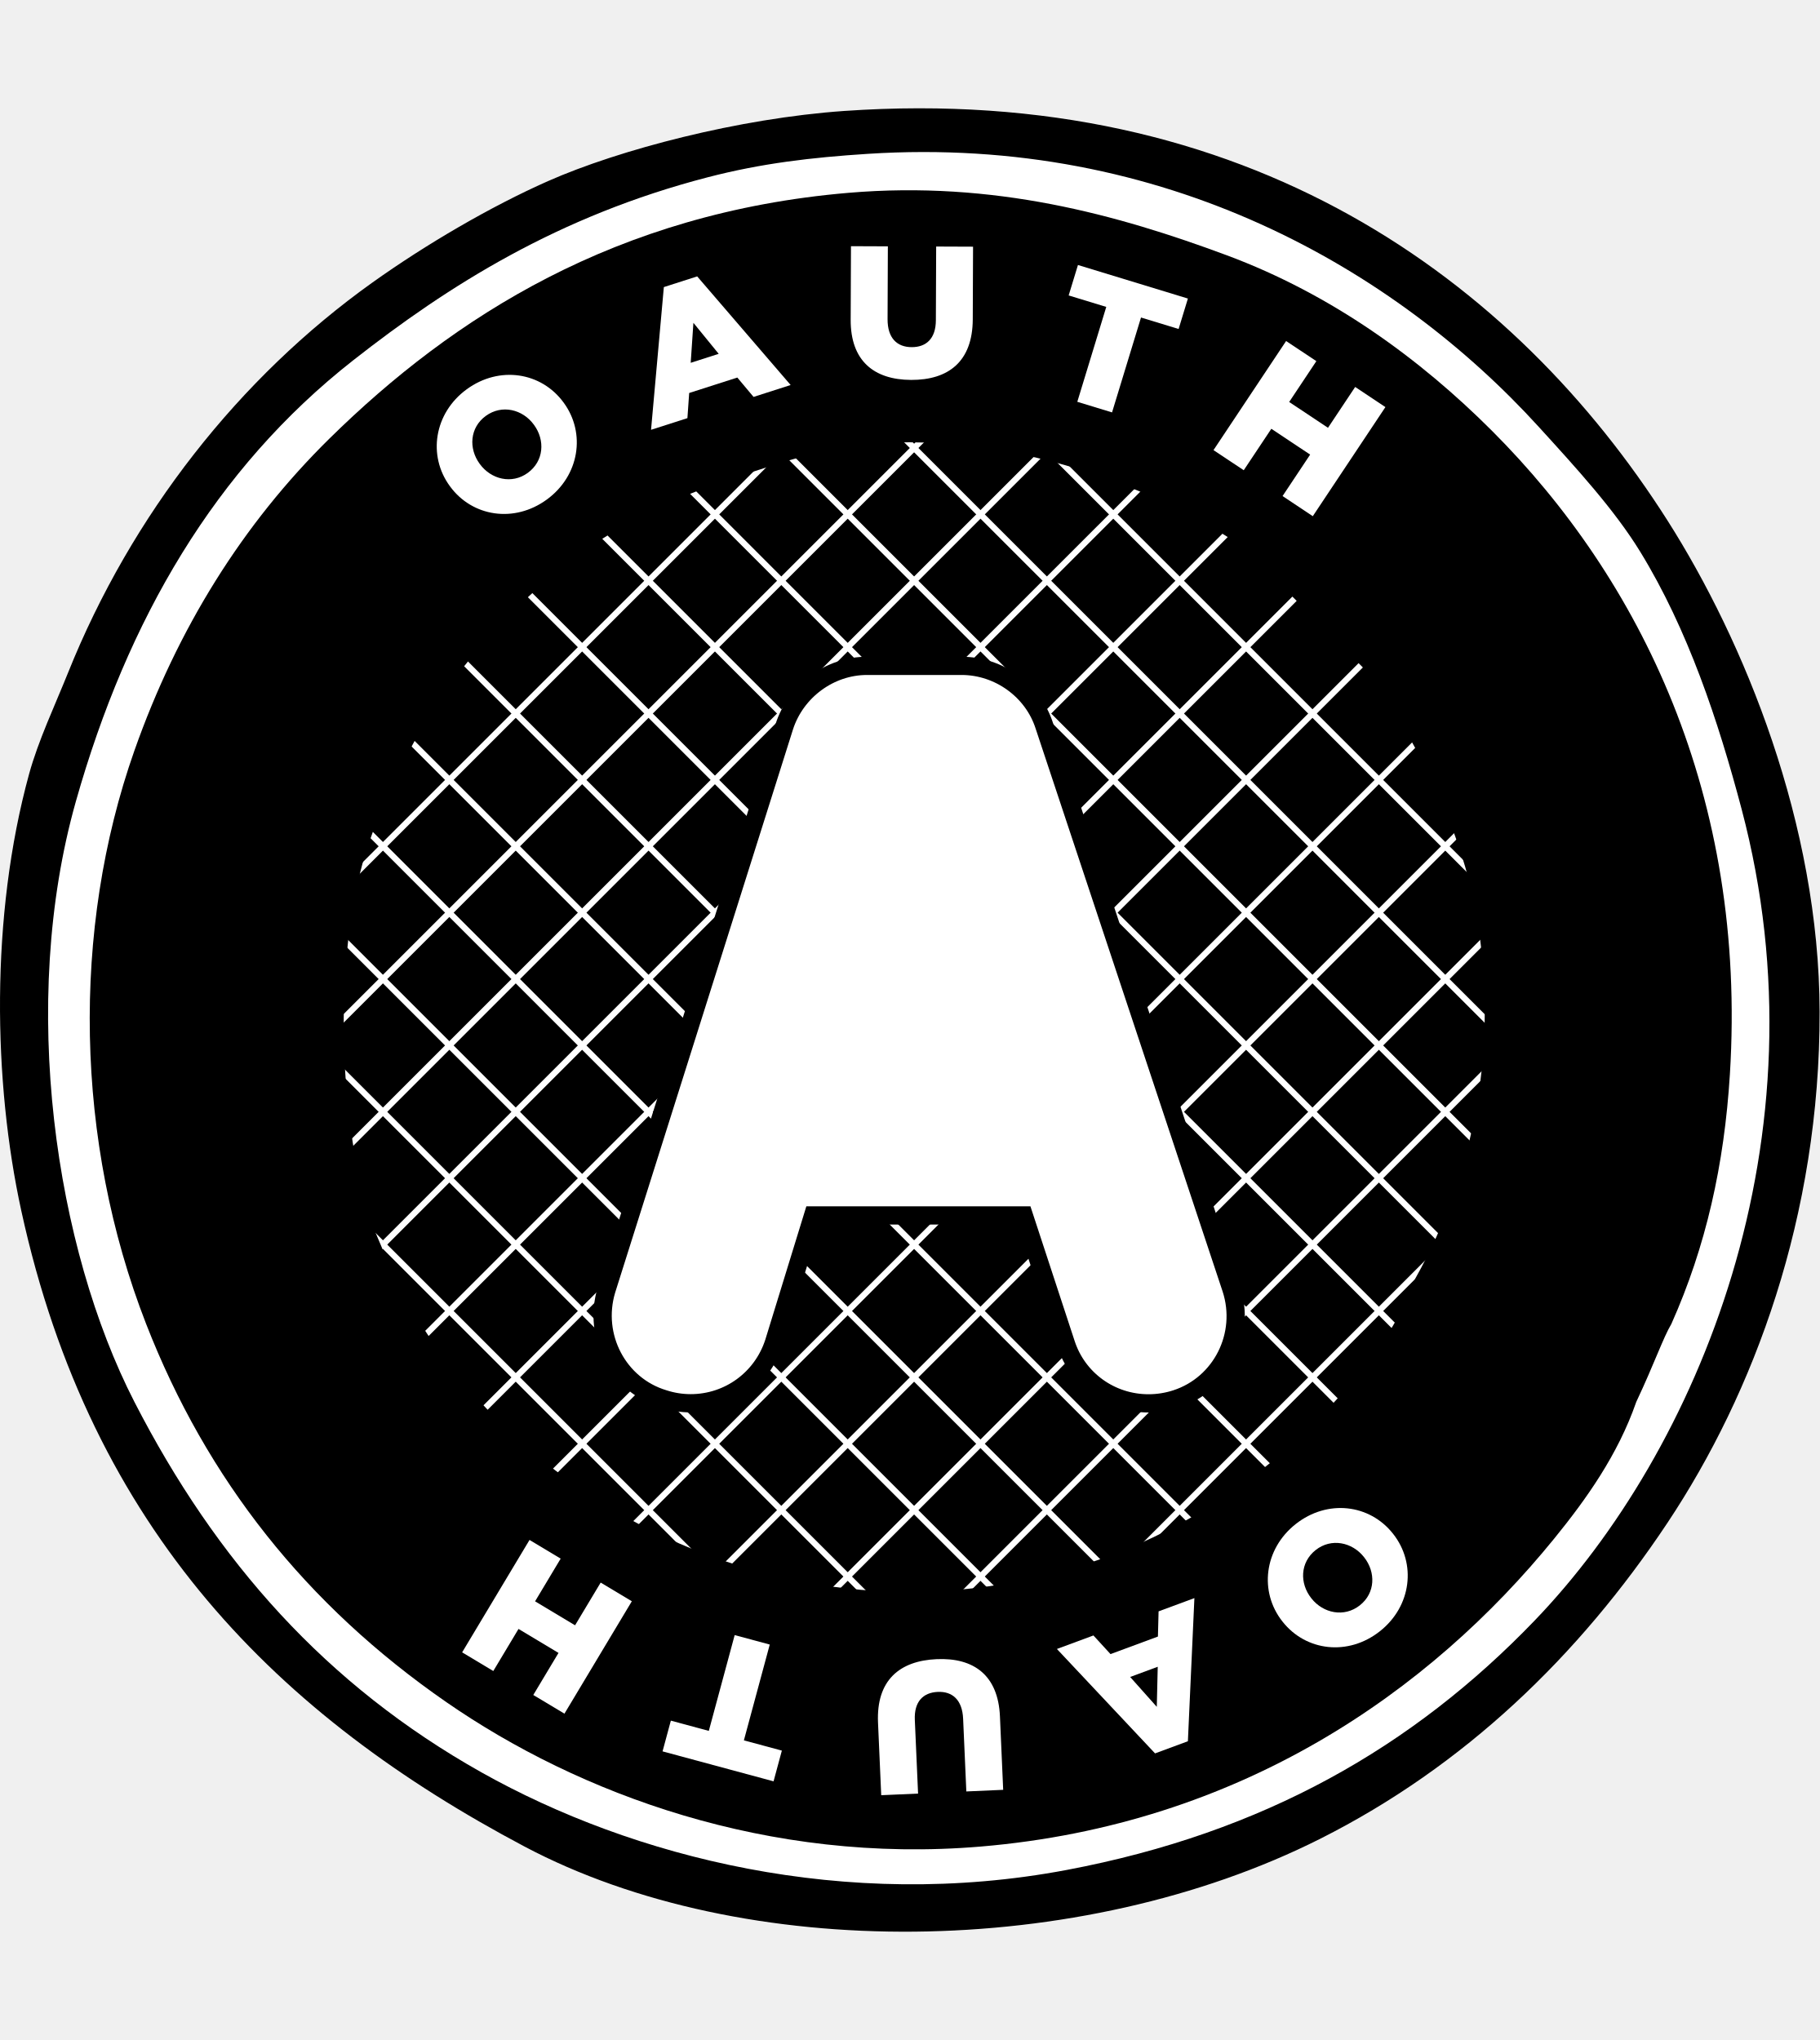
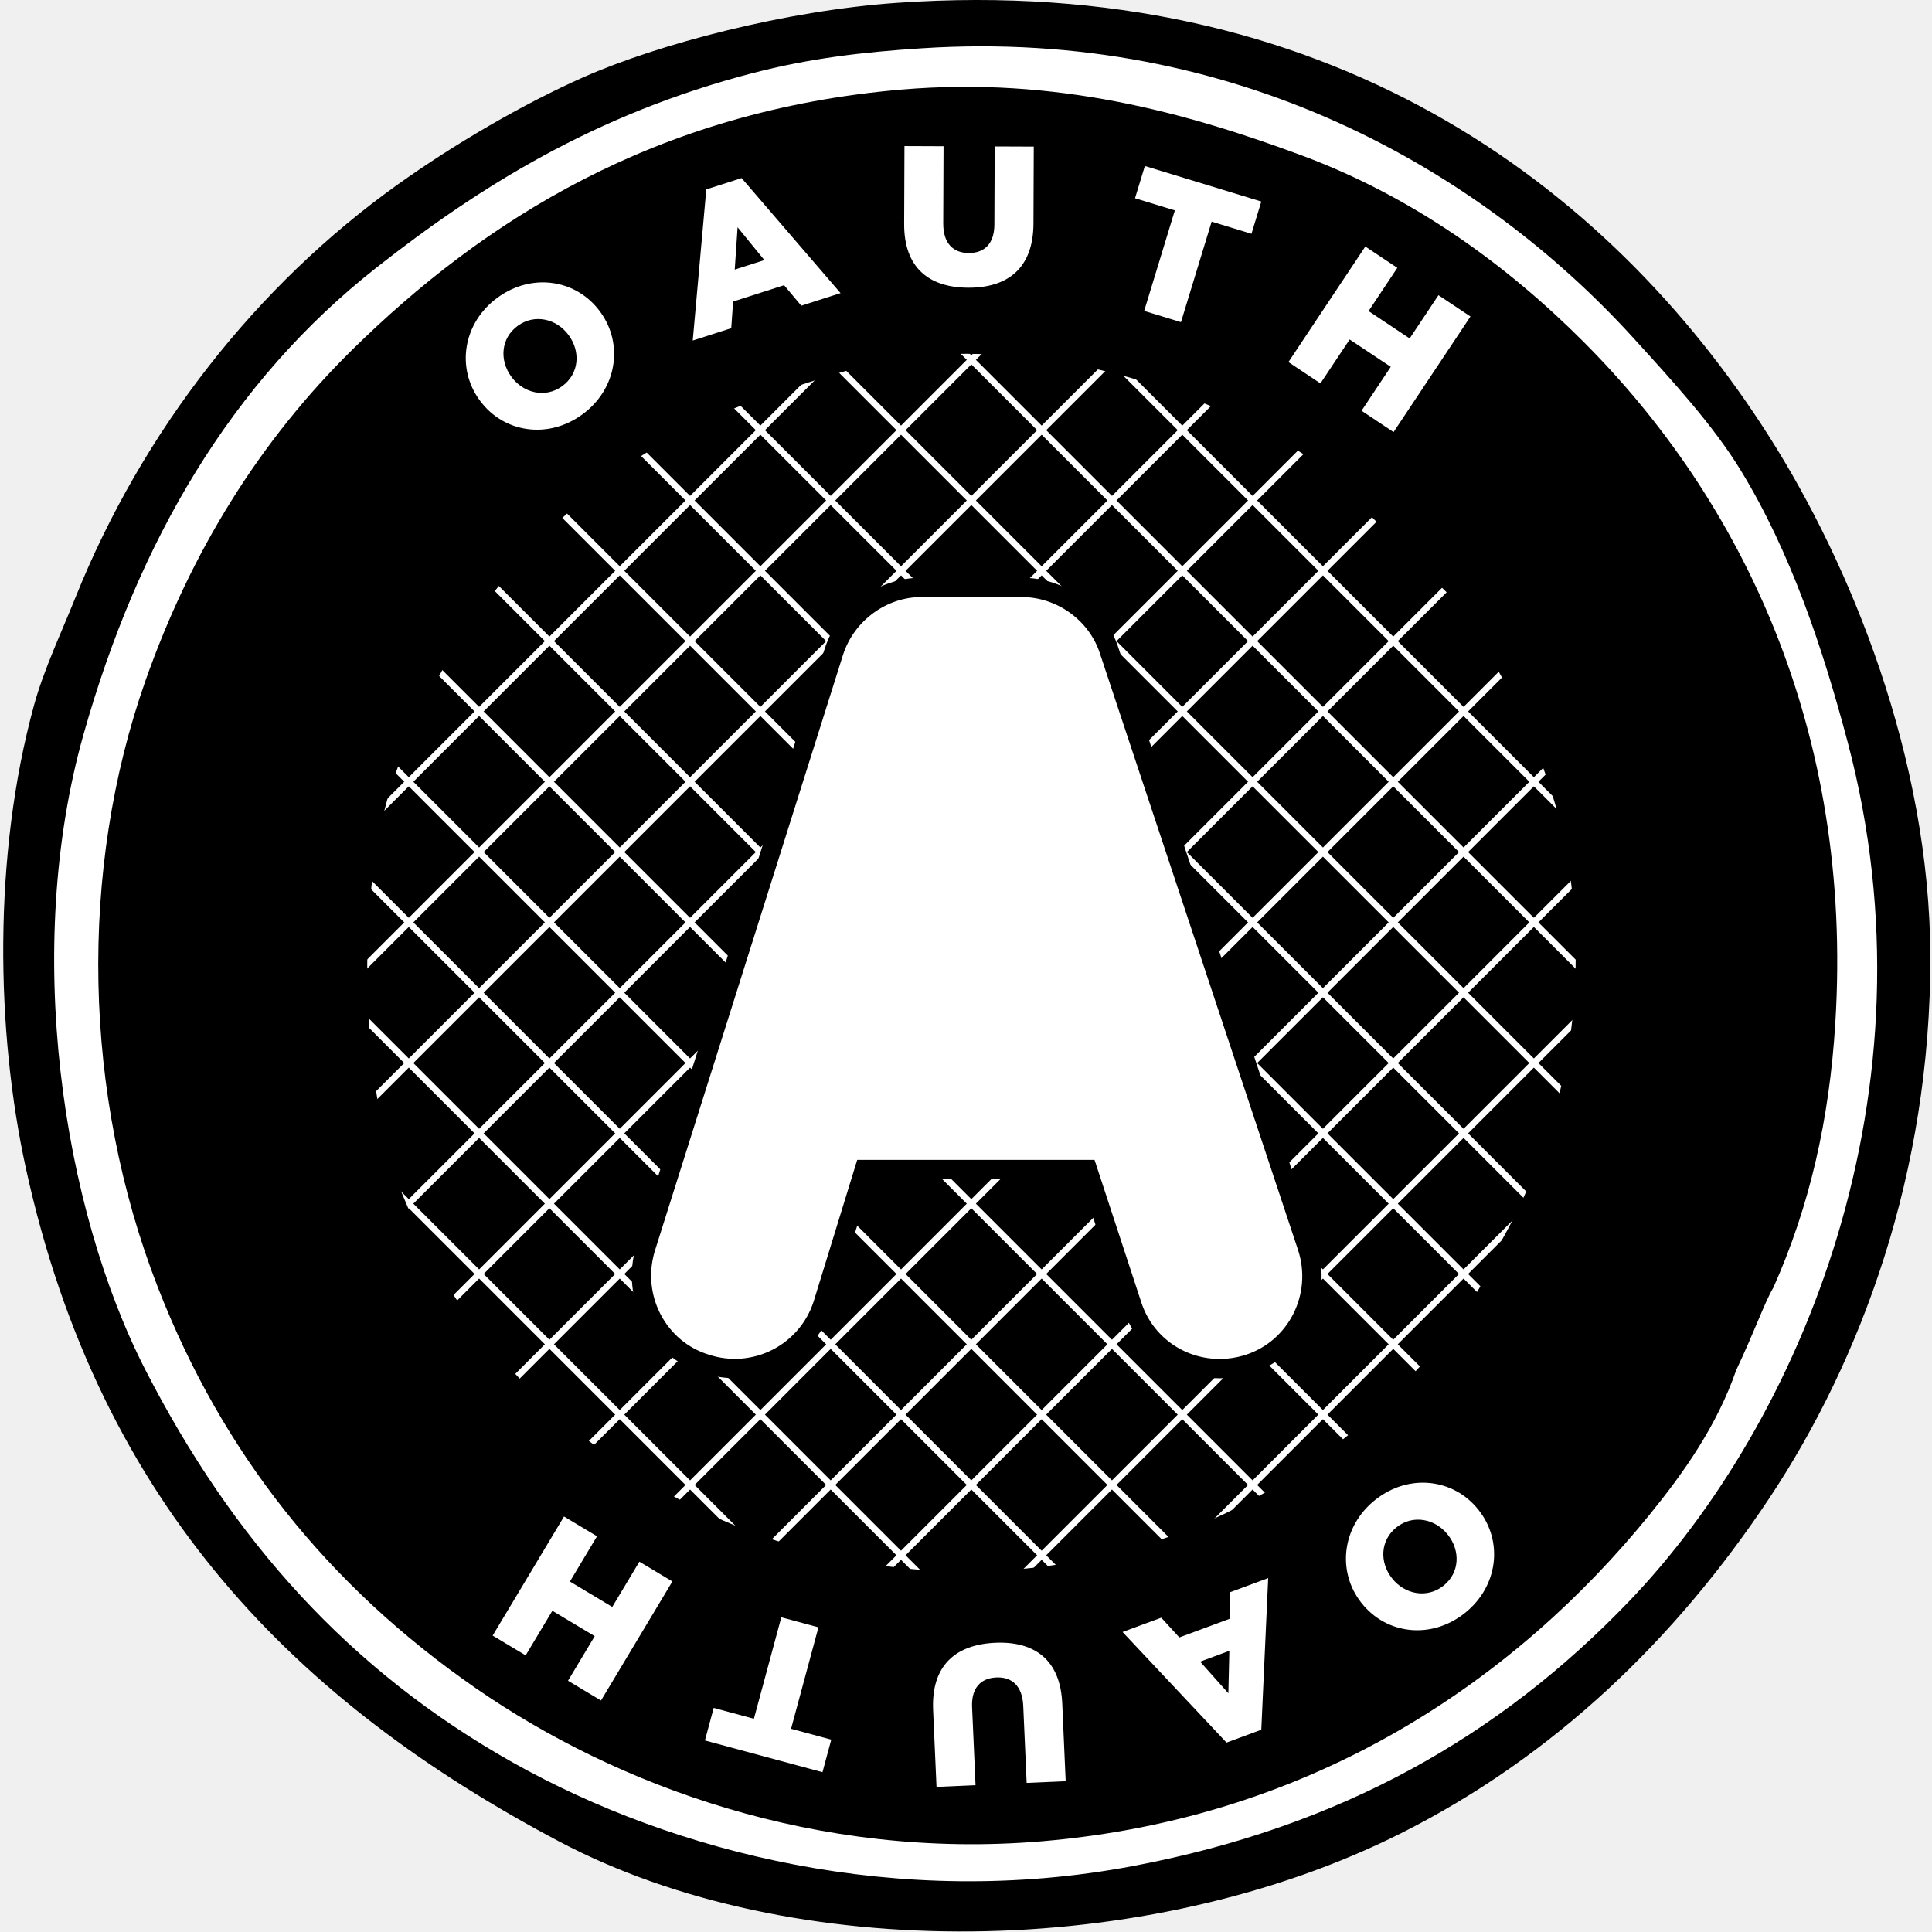
- <svg xmlns="http://www.w3.org/2000/svg" width="40" version="1.0" x="0px" y="0px" viewBox="0 0 598.486 671.089" enable-background="new 0 0 598.486 671.089">
-   <g transform="translate(0,35.625)">
-     <path fill="#fff" d="M 277.725,0.87 C 410.29,-8.322 498.188,56.55 548.446,135.589 C 573.646,175.219 598.371,235.409 598.485,297.252 C 598.607,364.446 576.839,422.635 548.446,465.33 C 519.264,509.213 481.52,545.458 434.256,569.257 C 355.25,609.04 244.836,610.128 172.515,571.823 C 91.973,529.165 30.047,468.278 7.003,362.687 C -2.219,320.431 -3.279,265.832 9.569,218.987 C 12.584,207.998 18.063,196.433 22.4,185.628 C 43.242,133.704 78.717,88.552 122.477,57.323 C 140.061,44.775 161.393,32.295 180.214,23.964 C 203.632,13.599 243.06,3.273 277.725,0.87 z" />
-     <path fill="#000" d="M 529.184,304.724 C 529.184,430.012 427.618,531.571 302.332,531.571 C 177.046,531.571 75.482,430.012 75.482,304.724 C 75.482,179.439 177.046,77.872 302.332,77.872 C 427.617,77.872 529.184,179.439 529.184,304.724 z" />
-     <path fill="#000" d="M 277.725,0.87 C 410.29,-8.322 498.188,56.55 548.446,135.589 C 573.646,175.219 598.371,235.409 598.485,297.252 C 598.607,364.446 576.839,422.635 548.446,465.33 C 519.264,509.213 481.52,545.458 434.256,569.257 C 355.25,609.04 244.836,610.128 172.515,571.823 C 91.973,529.165 30.047,468.278 7.003,362.687 C -2.219,320.431 -3.279,265.832 9.569,218.987 C 12.584,207.998 18.063,196.433 22.4,185.628 C 43.242,133.704 78.717,88.552 122.477,57.323 C 140.061,44.775 161.393,32.295 180.214,23.964 C 203.632,13.599 243.06,3.273 277.725,0.87 z M 232.818,22.682 C 183.579,35.448 147.476,58.319 116.062,82.985 C 70.763,118.553 41.885,168.188 24.966,227.968 C 6.143,294.476 18.234,374.958 44.212,425.556 C 71.151,478.028 107.322,518.759 158.402,547.445 C 208.097,575.353 277.993,593.273 350.859,579.521 C 415.599,567.303 464.768,539.1 504.824,497.406 C 558.416,441.621 601.489,338.872 572.826,230.534 C 565.164,201.579 555.147,171.401 539.466,145.853 C 530.994,132.051 518.562,118.473 506.107,104.796 C 459.101,53.175 383.128,8.692 285.423,14.983 C 266.829,16.18 250.488,18.1 232.818,22.682 z" />
-     <g style="fill:none;stroke:#fff;stroke-width:2" id="hashpattern">
-       <g>
-         <line y2="314.658" x2="578.188" y1="576.79" x1="316.05" />
-         <line y2="292.754" x2="556.415" y1="556.03" x1="293.134" />
-         <line y2="270.851" x2="534.643" y1="535.273" x1="270.217" />
-         <line y2="248.948" x2="512.87" y1="514.513" x1="247.3" />
-         <line y2="227.044" x2="491.098" y1="493.754" x1="224.384" />
-         <line y2="205.141" x2="469.324" y1="473" x1="201.467" />
-         <line y2="183.238" x2="447.552" y1="452.236" x1="178.55" />
-         <line y2="161.334" x2="425.778" y1="431.477" x1="155.633" />
-         <line y2="139.431" x2="404" y1="410.718" x1="132.716" />
-         <line y2="117.528" x2="382.233" y1="389.958" x1="109.8" />
-         <line y2="95.625" x2="360.46" y1="369.2" x1="86.883" />
-         <line y2="73.721" x2="338.688" y1="348.441" x1="63.966" />
-         <line y2="51.818" x2="316.915" y1="327.681" x1="41.049" />
-         <line y2="29.915" x2="295.142" y1="306.922" x1="18.132" />
-       </g>
-       <g>
-         <line y2="576.96" x2="285.419" y1="309.572" x1="18.043" />
-         <line y2="555.488" x2="307.622" y1="287.579" x1="39.726" />
-         <line y2="534.014" x2="329.825" y1="265.586" x1="61.409" />
-         <line y2="512.542" x2="352.029" y1="243.593" x1="83.092" />
-         <line y2="491.068" x2="374.231" y1="221.6" x1="104.774" />
-         <line y2="469.595" x2="396.436" y1="199.607" x1="126.457" />
-         <line y2="448.122" x2="418.639" y1="177.614" x1="148.14" />
-         <line y2="426.648" x2="440.842" y1="155.621" x1="169.822" />
-         <line y2="405.175" x2="463.046" y1="133.628" x1="191.505" />
-         <line y2="383.7" x2="485.248" y1="111.635" x1="213.188" />
-         <line y2="362.229" x2="507.452" y1="89.642" x1="234.871" />
-         <line y2="340.755" x2="529.655" y1="67.649" x1="256.553" />
-         <line y2="319.283" x2="551.858" y1="45.657" x1="278.236" />
-         <line y2="297.809" x2="574.062" y1="23.664" x1="299.92" />
-       </g>
-     </g>
-     <path d="M 490.71,106.079 C 467.117,82.486 438.111,61.226 403.463,48.342 C 367.549,34.987 326.923,23.73 279.008,27.813 C 202.682,34.319 149.092,68.564 108.363,108.645 C 79.835,136.718 58.376,171.119 44.211,211.288 C 23.413,270.269 24.675,339.886 48.06,399.895 C 68.007,451.082 100.655,492.368 146.854,524.35 C 190.285,554.417 252.619,577.736 322.63,571.823 C 407.902,564.621 470.294,520.873 511.237,470.463 C 521.713,457.567 532.129,442.99 538.18,425.557 C 544.109,412.996 547.011,404.457 549.728,399.896 C 561.1,374.414 567.125,347.528 568.973,317.782 C 574.658,226.29 539.456,154.826 490.71,106.079 z M 465.579,384.827 C 465.416,385.175 465.27,385.499 465.1,385.858 C 460.87,397.963 453.583,408.085 446.259,417.041 C 417.625,452.045 373.996,482.423 314.364,487.425 C 265.403,491.529 221.812,475.338 191.441,454.46 C 165.049,436.317 144.987,413.859 130.919,386.869 C 130.061,385.245 121.891,366.422 121.867,365.594 C 110.722,331.025 109.755,275.439 121.194,242.082 C 128.828,219.819 141.551,195.731 158.402,176.647 C 181.668,150.296 204.951,133.411 241.8,121.476 C 258.625,116.026 273.687,110.479 294.404,109.929 C 344.924,108.584 396.369,131.267 423.991,156.118 C 449.375,178.955 478.305,223.44 485.578,265.176 C 493.063,308.133 485.075,350.074 465.579,384.827 z" />
-     <path stroke="#000" stroke-width="6" fill="#fff" d="M 377.768,426.033 C 365.328,426.033 354.411,418.155 350.601,406.429 L 336.745,364.211 L 267.43,364.211 L 254.556,406.044 C 250.67,417.998 239.67,426 227.166,426 C 224.164,426 221.182,425.525 218.303,424.591 C 203.357,420.104 194.872,404.017 199.451,388.751 L 257.957,203.428 C 261.756,191.639 272.94,183.416 285.157,183.416 L 316.267,183.416 C 328.553,183.416 339.736,191.499 343.461,203.073 L 404.99,388.327 C 409.91,403.473 401.763,419.732 386.839,424.59 C 383.888,425.548 380.837,426.033 377.768,426.033 L 377.768,426.033 z" />
-     <g id="OAUTH" fill="#fff">
-       <g>
-         <path d="M 148.001,124.354 L 147.928,124.255 C 140.632,114.256 142.773,100.268 153.518,92.426 C 164.263,84.585 178.066,86.786 185.362,96.784 L 185.435,96.883 C 192.731,106.882 190.59,120.871 179.845,128.712 C 169.1,136.553 155.297,134.353 148.001,124.354 z M 175.658,104.171 L 175.585,104.072 C 171.919,99.048 165.093,97.32 159.771,101.204 C 154.498,105.052 154.088,111.907 157.754,116.932 L 157.827,117.031 C 161.494,122.055 168.319,123.783 173.592,119.935 C 178.915,116.051 179.325,109.196 175.658,104.171 z" />
-         <path d="M 218.344,58.817 L 229.309,55.299 L 260.048,91.033 L 247.851,94.946 L 242.509,88.576 L 226.676,93.656 L 226.096,101.927 L 214.134,105.765 L 218.344,58.817 z M 236.384,80.775 L 228.066,70.573 L 227.177,83.729 L 236.384,80.775 z" />
-         <path d="M 279.795,69.567 L 279.891,45.364 L 292.023,45.412 L 291.928,69.369 C 291.903,75.589 295.032,78.557 299.836,78.577 C 304.64,78.596 307.792,75.776 307.815,69.741 L 307.912,45.477 L 320.044,45.525 L 319.949,69.42 C 319.894,83.338 311.926,89.404 299.67,89.355 C 287.415,89.305 279.742,83.054 279.795,69.567 z" />
-         <path d="M 363.859,65.338 L 351.491,61.563 L 354.547,51.55 L 390.71,62.587 L 387.654,72.6 L 375.286,68.826 L 365.759,100.042 L 354.333,96.555 L 363.859,65.338 z" />
-         <path d="M 423.012,76.559 L 432.958,83.178 L 424.02,96.61 L 436.786,105.106 L 445.725,91.673 L 455.671,98.292 L 431.788,134.181 L 421.841,127.562 L 430.917,113.924 L 418.15,105.428 L 409.075,119.066 L 399.129,112.447 L 423.012,76.559 z" />
-       </g>
-       <g>
-         <path d="M 458.146,468.883 L 458.222,468.98 C 465.896,478.693 464.29,492.755 453.852,501.001 C 443.414,509.247 429.536,507.575 421.862,497.862 L 421.786,497.765 C 414.112,488.051 415.719,473.99 426.156,465.744 C 436.594,457.499 450.472,459.17 458.146,468.883 z M 431.277,490.11 L 431.353,490.207 C 435.209,495.088 442.096,496.554 447.267,492.469 C 452.389,488.422 452.538,481.556 448.681,476.675 L 448.605,476.578 C 444.75,471.697 437.862,470.231 432.74,474.278 C 427.569,478.363 427.421,485.229 431.277,490.11 z" />
-         <path d="M 390.707,537.182 L 379.907,541.179 L 347.625,506.833 L 359.638,502.386 L 365.256,508.516 L 380.85,502.744 L 381.065,494.456 L 392.847,490.095 L 390.707,537.182 z M 371.718,516.04 L 380.477,525.865 L 380.786,512.683 L 371.718,516.04 z" />
-         <path d="M 328.888,528.985 L 329.955,553.164 L 317.835,553.699 L 316.778,529.766 C 316.504,523.552 313.236,520.738 308.437,520.95 C 303.638,521.162 300.625,524.131 300.891,530.16 L 301.961,554.4 L 289.841,554.935 L 288.787,531.064 C 288.173,517.16 295.841,510.718 308.084,510.178 C 320.328,509.637 328.293,515.511 328.888,528.985 z" />
-         <path d="M 244.671,536.891 L 257.158,540.262 L 254.429,550.37 L 217.918,540.515 L 220.647,530.406 L 233.134,533.777 L 241.641,502.261 L 253.177,505.375 L 244.671,536.891 z" />
-         <path d="M 185.65,528.108 L 175.401,521.966 L 183.696,508.125 L 170.543,500.241 L 162.248,514.082 L 152,507.94 L 174.164,470.961 L 184.412,477.104 L 175.99,491.156 L 189.144,499.04 L 197.566,484.988 L 207.814,491.131 L 185.65,528.108 z" />
-       </g>
-     </g>
+ <svg xmlns="http://www.w3.org/2000/svg" width="40" height="40" viewBox="0 0 256 256">
+   <path fill="#fff" d="M118.923.371c56.56-3.922 94.064 23.757 115.507 57.48c10.752 16.91 21.302 42.59 21.35 68.977c.052 28.67-9.235 53.496-21.35 71.713c-12.45 18.723-28.555 34.188-48.72 44.342c-33.71 16.974-80.82 17.438-111.677 1.095c-34.365-18.2-60.786-44.18-70.618-89.231c-3.935-18.03-4.387-41.325 1.094-61.312c1.287-4.689 3.625-9.623 5.475-14.234c8.893-22.154 24.029-41.419 42.7-54.743c7.502-5.354 16.604-10.679 24.634-14.233C87.31 5.802 104.132 1.397 118.923.37" />
+   <path d="M226.212 130.016c0 53.456-43.335 96.788-96.79 96.788c-53.456 0-96.79-43.332-96.79-96.788c0-53.455 43.334-96.79 96.79-96.79c53.455 0 96.79 43.335 96.79 96.79" />
+   <path d="M118.923.371c56.56-3.922 94.064 23.757 115.507 57.48c10.752 16.91 21.302 42.59 21.35 68.977c.052 28.67-9.235 53.496-21.35 71.713c-12.45 18.723-28.555 34.188-48.72 44.342c-33.71 16.974-80.82 17.438-111.677 1.095c-34.365-18.2-60.786-44.18-70.618-89.231c-3.935-18.03-4.387-41.325 1.094-61.312c1.287-4.689 3.625-9.623 5.475-14.234c8.893-22.154 24.029-41.419 42.7-54.743c7.502-5.354 16.604-10.679 24.634-14.233C87.31 5.802 104.132 1.397 118.923.37m-19.16 9.307c-21.01 5.447-36.413 15.205-49.817 25.73C30.62 50.582 18.298 71.76 11.08 97.266c-8.031 28.376-2.873 62.715 8.211 84.304c11.494 22.388 26.927 39.766 48.721 52.006c21.204 11.907 51.026 19.553 82.115 13.686c27.623-5.214 48.602-17.247 65.692-35.036c22.866-23.802 41.244-67.641 29.014-113.866c-3.269-12.354-7.543-25.23-14.233-36.13c-3.615-5.889-8.92-11.682-14.233-17.518c-20.056-22.025-52.471-41.004-94.159-38.32c-7.933.51-14.905 1.33-22.445 3.285" />
+   <g fill="#fff">
+     <path d="m135.576 246.4l111.846-111.844l-.603-.603l-111.846 111.843zm-9.777-8.858L238.132 125.21l-.603-.604l-112.334 112.331zm-9.778-8.856l112.822-112.82l-.604-.604l-112.821 112.82zm-9.778-8.858l113.31-113.308l-.603-.603l-113.31 113.308zm-9.777-8.858L210.264 97.175l-.604-.603L95.862 210.367zm-9.778-8.854L200.973 87.829l-.603-.603L86.084 201.512zm-9.778-8.86L191.684 78.484l-.604-.603L76.306 192.653zm-9.778-8.856L182.394 69.137l-.604-.603l-115.262 115.26zm-9.778-8.858l115.748-115.75l-.604-.602L56.75 174.939zm-9.778-8.858L163.814 50.448l-.603-.604L46.973 166.081zm-9.778-8.856L154.525 41.102l-.604-.603L37.195 157.224zm-9.778-8.858L145.236 31.758l-.603-.604L27.417 148.367zm-9.777-8.857L135.945 22.41l-.603-.603L17.639 139.51zm-9.778-8.857l118.19-118.19l-.603-.603l-118.19 118.19zm-.642 1.13l114.08 114.086l.604-.604L8.427 131.783z" />
+     <path d="M17.075 123.002L131.377 237.31l.603-.603L17.678 122.399zm9.251-9.383L140.85 228.148l.604-.603L26.93 113.015zm9.252-9.384l114.746 114.752l.603-.604L36.181 103.632zm9.251-9.384l114.968 114.973l.603-.603L45.432 94.248zm9.251-9.383l115.19 115.195l.603-.604L54.684 84.864zm9.251-9.384l115.413 115.417l.604-.604L63.935 75.481zm9.251-9.384l115.636 115.64l.603-.604L73.186 66.097zm9.252-9.383l115.857 115.86l.604-.604L82.437 56.713zm9.251-9.384l116.08 116.081l.603-.603L91.688 47.33zm9.252-9.383l116.3 116.303l.604-.603L100.94 37.946zm9.251-9.384L226.11 145.69l.604-.604L110.19 28.562zm9.251-9.384L235.584 136.53l.604-.603L119.442 19.18zm9.251-9.383l116.968 116.968l.603-.603L128.694 9.795z" />
  </g>
+   <path d="M209.796 45.26c-10.066-10.066-22.442-19.137-37.225-24.634c-15.323-5.698-32.657-10.501-53.101-8.759c-32.566 2.776-55.43 17.387-72.808 34.488C34.49 58.333 25.334 73.011 19.29 90.15c-8.874 25.165-8.335 54.868 1.642 80.472c8.51 21.84 22.44 39.455 42.152 53.1c18.53 12.83 45.127 22.779 74.998 20.256c36.383-3.073 63.003-21.739 80.472-43.247c4.47-5.502 8.914-11.722 11.496-19.16c2.53-5.36 3.768-9.002 4.927-10.948c4.852-10.873 7.423-22.344 8.211-35.036c2.426-39.036-12.593-69.528-33.392-90.326m-10.722 118.933c-.07.149-.132.287-.205.44c-1.805 5.165-4.914 9.483-8.039 13.305c-12.217 14.935-30.832 27.896-56.275 30.03c-20.89 1.751-39.489-5.157-52.447-14.065c-11.26-7.74-19.82-17.323-25.823-28.839c-.366-.693-3.852-8.724-3.862-9.077c-4.755-14.75-5.168-38.466-.287-52.698c3.257-9.5 8.686-19.777 15.875-27.92c9.927-11.242 19.861-18.447 35.584-23.539c7.178-2.325 13.605-4.692 22.444-4.927c21.555-.574 43.505 9.104 55.29 19.708c10.831 9.743 23.174 28.724 26.278 46.531c3.193 18.328-.215 36.223-8.533 51.051" />
+   <path fill="#fff" d="M161.608 181.774c-5.308 0-9.966-3.362-11.591-8.365l-5.912-18.013H114.53l-5.492 17.85c-1.658 5.1-6.352 8.514-11.687 8.514c-1.28 0-2.553-.203-3.781-.602c-6.377-1.914-9.998-8.778-8.044-15.291l24.963-79.071c1.62-5.03 6.392-8.539 11.605-8.539h13.274c5.242 0 10.013 3.449 11.602 8.387l26.253 79.042c2.099 6.462-1.377 13.4-7.745 15.472c-1.259.409-2.56.616-3.87.616" />
+   <path d="M161.608 180.067c-4.755 0-8.92-3.006-10.374-7.48l-5.913-18.016l-.29-.881h-31.445l-.278.903l-5.493 17.849a10.977 10.977 0 0 1-13.85 7.072c-5.725-1.719-8.963-7.869-7.212-13.706l24.957-79.054c1.449-4.495 5.73-7.644 10.385-7.644h13.274c4.688 0 8.966 3.093 10.384 7.5l26.256 79.053c1.879 5.784-1.232 11.998-6.926 13.851c-1.13.367-2.299.553-3.474.553m0 2.56c1.444 0 2.88-.228 4.266-.678c7.045-2.294 10.882-9.956 8.566-17.085l-26.255-79.05c-1.756-5.458-7.021-9.264-12.817-9.264h-13.274c-5.772 0-11.033 3.87-12.824 9.426l-24.965 79.079c-2.159 7.199 1.833 14.782 8.897 16.903c1.33.431 2.735.655 4.15.655c5.892 0 11.074-3.774 12.903-9.399l5.499-17.868l-1.224.904h29.575l-1.216-.881l5.912 18.013c1.796 5.528 6.946 9.245 12.807 9.245" />
+   <path fill="#fff" d="m63.574 53.058l-.031-.043c-3.113-4.266-2.2-10.234 2.385-13.58c4.584-3.345 10.473-2.406 13.586 1.86l.032.042c3.113 4.266 2.2 10.235-2.385 13.58c-4.585 3.346-10.474 2.407-13.587-1.86m11.8-8.612l-.031-.042c-1.564-2.144-4.477-2.88-6.747-1.224c-2.25 1.642-2.425 4.567-.861 6.711l.031.042c1.565 2.144 4.477 2.881 6.727 1.24c2.27-1.658 2.446-4.583.881-6.727m18.213-19.35l4.678-1.5L111.38 38.84l-5.204 1.67l-2.279-2.719l-6.755 2.168l-.248 3.529l-5.103 1.637zm7.697 9.369l-3.55-4.353l-.378 5.613zm18.522-4.782l.04-10.327l5.177.02l-.04 10.222c-.011 2.654 1.324 3.92 3.374 3.93c2.05.007 3.394-1.196 3.404-3.77l.041-10.353l5.177.02l-.04 10.195c-.024 5.939-3.424 8.527-8.653 8.506c-5.229-.022-8.503-2.689-8.48-8.443m35.867-1.804l-5.277-1.611l1.304-4.272l15.43 4.709l-1.304 4.272l-5.277-1.61l-4.065 13.319l-4.875-1.488zm25.239 4.787l4.243 2.824l-3.813 5.731l5.447 3.625l3.814-5.731l4.243 2.824l-10.19 15.313l-4.244-2.825l3.873-5.818l-5.448-3.625l-3.872 5.818l-4.243-2.824zm14.99 167.392l.033.041c3.274 4.145 2.589 10.144-1.865 13.663c-4.453 3.518-10.375 2.805-13.649-1.34l-.032-.04c-3.275-4.146-2.589-10.145 1.864-13.663c4.454-3.518 10.375-2.805 13.65 1.34m-11.464 9.057l.033.041c1.645 2.083 4.583 2.708 6.79.965c2.185-1.726 2.249-4.656.603-6.738l-.033-.042c-1.644-2.082-4.583-2.708-6.769-.981c-2.206 1.743-2.269 4.672-.624 6.755m-17.311 20.083l-4.608 1.705l-13.773-14.654l5.125-1.897l2.397 2.615l6.654-2.463l.091-3.536l5.027-1.86zm-8.102-9.02l3.738 4.191l.131-5.624zm-18.274 5.522l.455 10.317l-5.17.228l-.452-10.211c-.117-2.651-1.511-3.852-3.559-3.762c-2.047.09-3.333 1.358-3.22 3.93l.457 10.342l-5.17.229l-.45-10.185c-.263-5.933 3.01-8.681 8.233-8.912c5.224-.23 8.622 2.276 8.876 8.025m-35.932 3.373l5.327 1.438l-1.164 4.313l-15.578-4.205l1.164-4.313l5.328 1.438l3.63-13.447l4.922 1.329zm-25.183-3.748l-4.373-2.62l3.54-5.906l-5.612-3.364l-3.54 5.906l-4.372-2.62l9.457-15.778l4.372 2.62l-3.593 5.996l5.612 3.364l3.593-5.995l4.373 2.62z" />
</svg>
